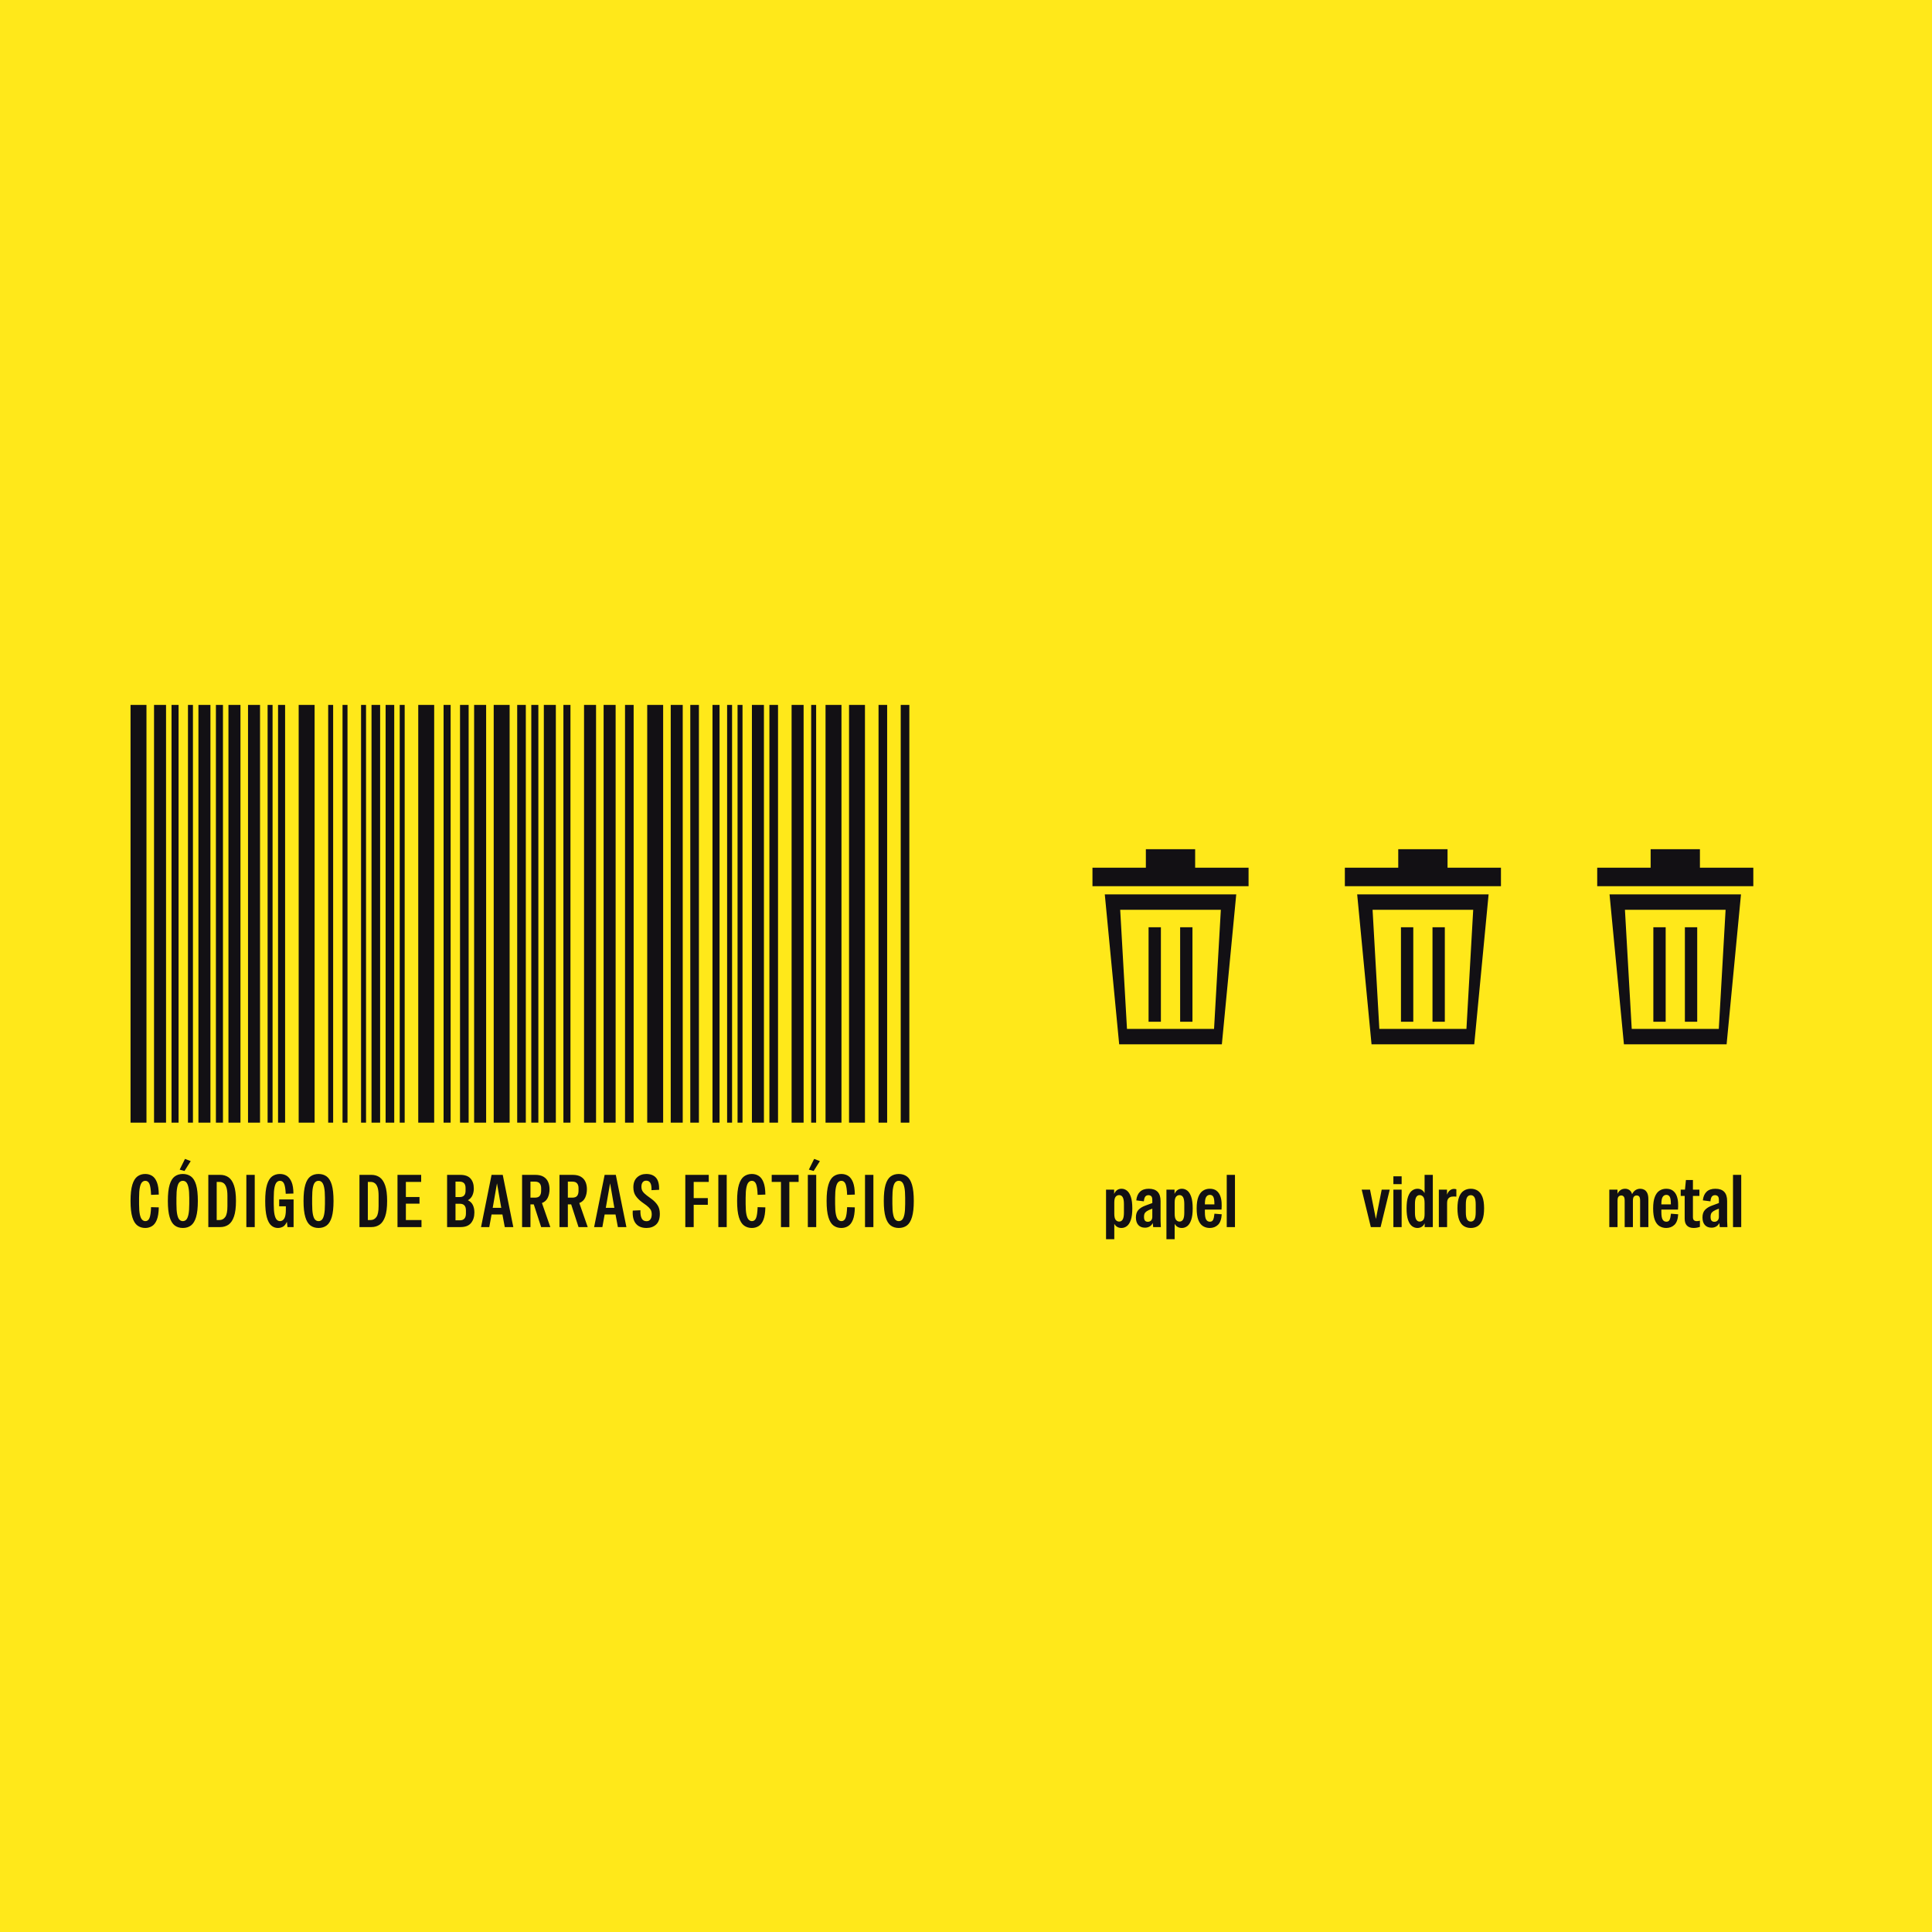
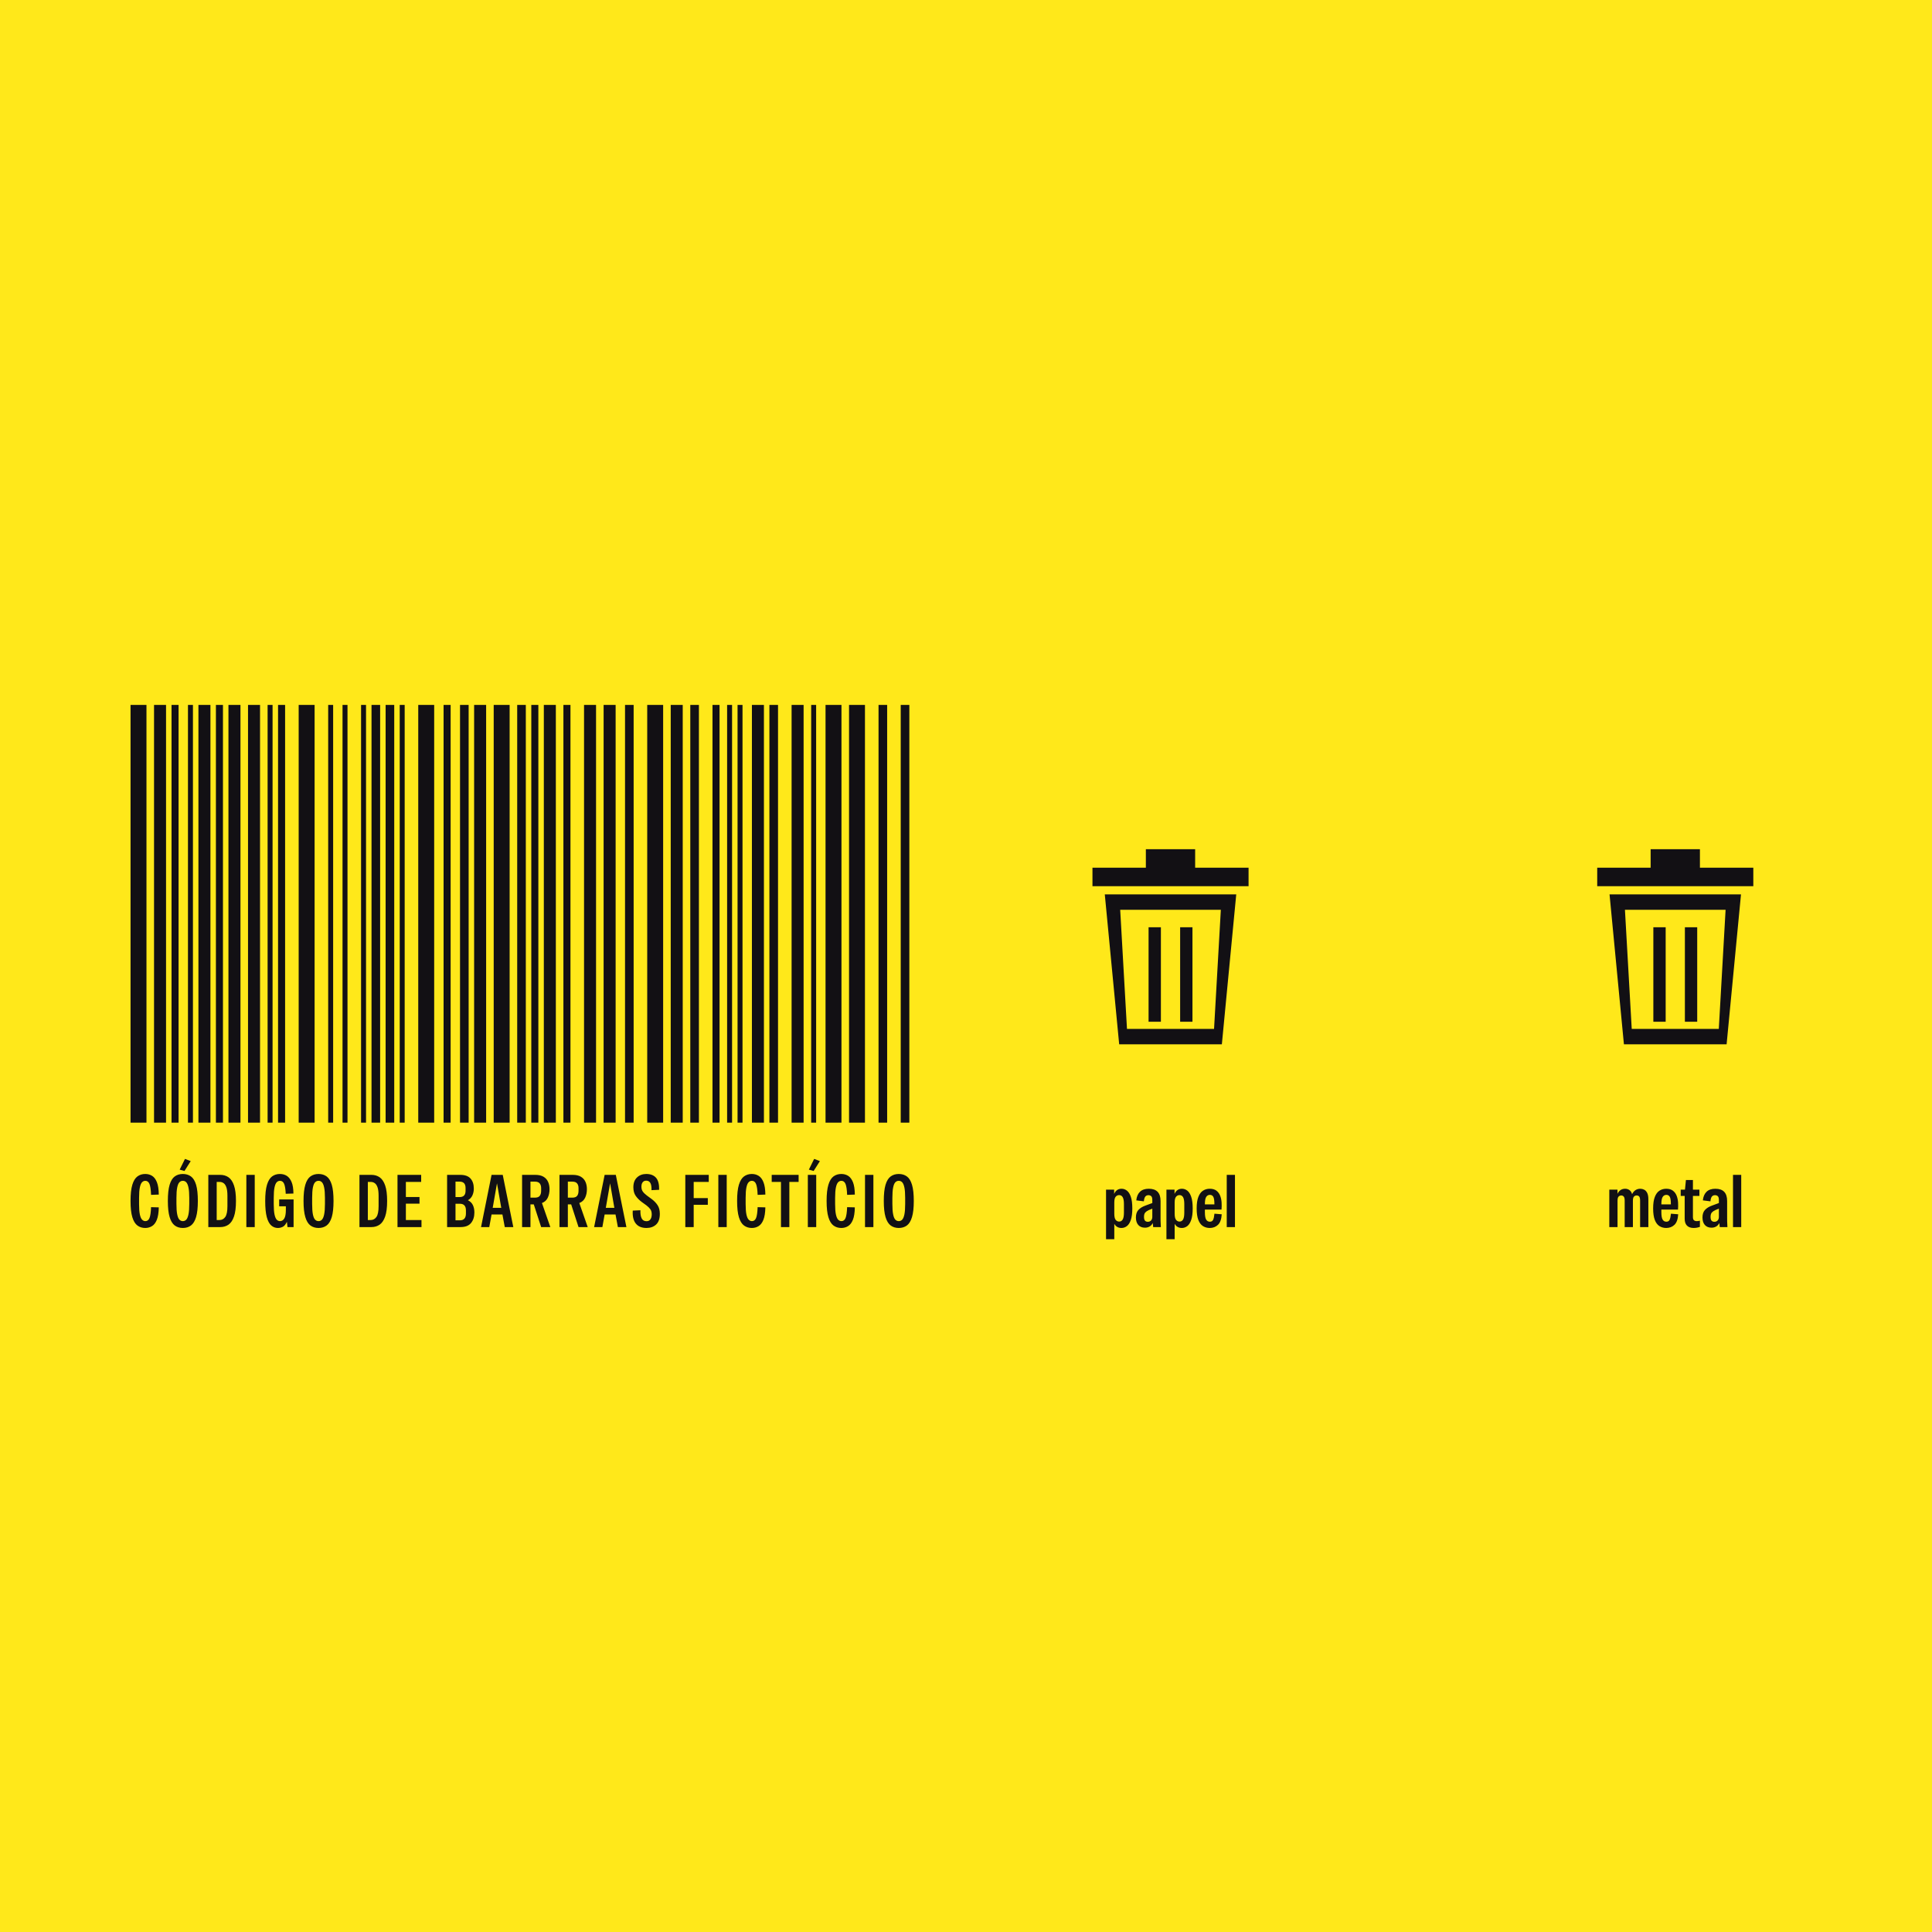
<svg xmlns="http://www.w3.org/2000/svg" width="74.0mm" height="74.0mm" viewBox="0 0 74.0 74.0">
  <rect width="74.0" height="74.0" fill="#FFE81A" />
  <g id="TINTA" fill="#121014">
    <path d="M5,27 h0.61 v16 h-0.61 Z M5.9,27 h0.46 v16 h-0.46 Z M6.57,27 h0.27 v16 h-0.27 Z M7.2,27 h0.19 v16 h-0.19 Z M7.6,27 h0.46 v16 h-0.46 Z M8.27,27 h0.27 v16 h-0.27 Z M8.75,27 h0.46 v16 h-0.46 Z M9.5,27 h0.46 v16 h-0.46 Z M10.25,27 h0.19 v16 h-0.19 Z M10.65,27 h0.27 v16 h-0.27 Z M11.44,27 h0.61 v16 h-0.61 Z M12.57,27 h0.19 v16 h-0.19 Z M13.12,27 h0.19 v16 h-0.19 Z M13.83,27 h0.19 v16 h-0.19 Z M14.23,27 h0.33 v16 h-0.33 Z M14.77,27 h0.33 v16 h-0.33 Z M15.31,27 h0.19 v16 h-0.19 Z M16.02,27 h0.61 v16 h-0.61 Z M16.99,27 h0.27 v16 h-0.27 Z M17.62,27 h0.33 v16 h-0.33 Z M18.16,27 h0.46 v16 h-0.46 Z M18.91,27 h0.61 v16 h-0.61 Z M19.81,27 h0.33 v16 h-0.33 Z M20.35,27 h0.27 v16 h-0.27 Z M20.83,27 h0.46 v16 h-0.46 Z M21.58,27 h0.27 v16 h-0.27 Z M22.37,27 h0.46 v16 h-0.46 Z M23.12,27 h0.46 v16 h-0.46 Z M23.94,27 h0.33 v16 h-0.33 Z M24.79,27 h0.61 v16 h-0.61 Z M25.69,27 h0.46 v16 h-0.46 Z M26.44,27 h0.33 v16 h-0.33 Z M27.29,27 h0.27 v16 h-0.27 Z M27.85,27 h0.19 v16 h-0.19 Z M28.25,27 h0.19 v16 h-0.19 Z M28.8,27 h0.46 v16 h-0.46 Z M29.47,27 h0.33 v16 h-0.33 Z M30.32,27 h0.46 v16 h-0.46 Z M31.07,27 h0.19 v16 h-0.19 Z M31.62,27 h0.61 v16 h-0.61 Z M32.52,27 h0.61 v16 h-0.61 Z M33.65,27 h0.33 v16 h-0.33 Z M34.5,27 h0.33 v16 h-0.33 Z" />
    <path d="M5.563 47.034Q5.391 47.034 5.265 46.941Q5.138 46.848 5.069 46.623Q5 46.397 5 46Q5 45.603 5.069 45.377Q5.138 45.152 5.265 45.059Q5.391 44.966 5.563 44.966Q5.713 44.966 5.828 45.039Q5.944 45.113 6.011 45.285Q6.079 45.456 6.082 45.755L5.786 45.766Q5.775 45.465 5.724 45.346Q5.673 45.228 5.566 45.228Q5.493 45.228 5.439 45.285Q5.386 45.341 5.356 45.483Q5.327 45.625 5.327 45.879V46.121Q5.327 46.372 5.356 46.514Q5.386 46.656 5.441 46.714Q5.496 46.772 5.569 46.772Q5.676 46.772 5.725 46.654Q5.775 46.535 5.786 46.237L6.082 46.245Q6.076 46.549 6.007 46.721Q5.938 46.893 5.822 46.963Q5.707 47.034 5.563 47.034Z M7.003 47.034Q6.82 47.034 6.692 46.938Q6.564 46.842 6.497 46.615Q6.429 46.389 6.429 46Q6.429 45.606 6.497 45.38Q6.564 45.155 6.692 45.061Q6.82 44.966 7.003 44.966Q7.187 44.966 7.315 45.061Q7.443 45.155 7.511 45.38Q7.578 45.606 7.578 46Q7.578 46.389 7.511 46.615Q7.443 46.842 7.315 46.938Q7.187 47.034 7.003 47.034ZM7.003 46.772Q7.082 46.772 7.136 46.714Q7.189 46.656 7.219 46.513Q7.249 46.369 7.249 46.115V45.882Q7.249 45.628 7.219 45.486Q7.189 45.344 7.136 45.286Q7.082 45.228 7.003 45.228Q6.925 45.228 6.87 45.286Q6.815 45.344 6.787 45.486Q6.758 45.628 6.758 45.882V46.115Q6.758 46.369 6.787 46.511Q6.815 46.654 6.87 46.713Q6.925 46.772 7.003 46.772ZM7.066 44.851 6.882 44.8 7.085 44.389 7.305 44.473 7.066 44.851Z M7.979 47V45H8.438Q8.618 45 8.754 45.094Q8.889 45.189 8.963 45.407Q9.038 45.625 9.038 46Q9.038 46.375 8.963 46.593Q8.889 46.811 8.754 46.906Q8.618 47 8.438 47H7.979ZM8.3 46.73H8.41Q8.545 46.73 8.628 46.613Q8.711 46.496 8.711 46.197V45.803Q8.711 45.6 8.673 45.484Q8.635 45.369 8.568 45.32Q8.5 45.27 8.41 45.27H8.3V46.73Z M9.436 47V45H9.757V47H9.436Z M10.642 47.034Q10.499 47.034 10.389 46.938Q10.279 46.842 10.218 46.617Q10.158 46.392 10.158 46Q10.158 45.603 10.227 45.377Q10.296 45.152 10.422 45.059Q10.549 44.966 10.721 44.966Q10.873 44.966 10.987 45.039Q11.101 45.113 11.169 45.276Q11.237 45.439 11.239 45.715L10.944 45.724Q10.932 45.456 10.882 45.342Q10.831 45.228 10.724 45.228Q10.651 45.228 10.597 45.285Q10.544 45.341 10.514 45.483Q10.485 45.625 10.485 45.879V46.121Q10.485 46.372 10.514 46.514Q10.544 46.656 10.597 46.714Q10.651 46.772 10.724 46.772Q10.828 46.772 10.889 46.67Q10.949 46.569 10.949 46.341V46.203H10.693V45.941H11.245V47H11.011L10.989 46.797Q10.924 46.941 10.835 46.987Q10.746 47.034 10.642 47.034Z M12.201 47.034Q12.018 47.034 11.889 46.938Q11.761 46.842 11.694 46.615Q11.626 46.389 11.626 46Q11.626 45.606 11.694 45.38Q11.761 45.155 11.889 45.061Q12.018 44.966 12.201 44.966Q12.384 44.966 12.512 45.061Q12.64 45.155 12.708 45.38Q12.775 45.606 12.775 46Q12.775 46.389 12.708 46.615Q12.64 46.842 12.512 46.938Q12.384 47.034 12.201 47.034ZM12.201 46.772Q12.28 46.772 12.333 46.714Q12.387 46.656 12.416 46.513Q12.446 46.369 12.446 46.115V45.882Q12.446 45.628 12.416 45.486Q12.387 45.344 12.333 45.286Q12.28 45.228 12.201 45.228Q12.122 45.228 12.067 45.286Q12.012 45.344 11.984 45.486Q11.956 45.628 11.956 45.882V46.115Q11.956 46.369 11.984 46.511Q12.012 46.654 12.067 46.713Q12.122 46.772 12.201 46.772Z M13.768 47V45H14.227Q14.408 45 14.543 45.094Q14.678 45.189 14.753 45.407Q14.828 45.625 14.828 46Q14.828 46.375 14.753 46.593Q14.678 46.811 14.543 46.906Q14.408 47 14.227 47H13.768ZM14.089 46.73H14.199Q14.335 46.73 14.418 46.613Q14.501 46.496 14.501 46.197V45.803Q14.501 45.6 14.463 45.484Q14.425 45.369 14.357 45.32Q14.289 45.27 14.199 45.27H14.089V46.73Z M15.225 47V45H16.132V45.27H15.546V45.848H16.068V46.104H15.546V46.73H16.144V47H15.225Z M17.125 47V45H17.63Q17.897 45 18.023 45.141Q18.148 45.282 18.148 45.527Q18.148 45.67 18.093 45.789Q18.038 45.907 17.922 45.972Q18.052 46.034 18.111 46.155Q18.17 46.276 18.17 46.442Q18.17 46.687 18.042 46.844Q17.914 47 17.641 47H17.125ZM17.604 45.259H17.447V45.851H17.604Q17.832 45.851 17.832 45.611V45.504Q17.832 45.259 17.604 45.259ZM17.447 46.741H17.616Q17.846 46.741 17.846 46.479V46.361Q17.846 46.107 17.616 46.107H17.447V46.741Z M18.425 47 18.828 45H19.256L19.661 47H19.334L19.244 46.518H18.828L18.74 47H18.425ZM18.872 46.262H19.199L19.036 45.324L18.872 46.262Z M19.997 47V45H20.504Q20.699 45 20.818 45.072Q20.938 45.144 20.993 45.268Q21.048 45.392 21.048 45.549Q21.048 45.73 20.982 45.873Q20.916 46.017 20.758 46.079L21.079 47H20.727L20.445 46.13H20.318V47H19.997ZM20.487 45.259H20.318V45.873H20.487Q20.62 45.873 20.673 45.804Q20.727 45.735 20.727 45.608V45.51Q20.727 45.394 20.672 45.327Q20.617 45.259 20.487 45.259Z M21.429 47V45H21.936Q22.13 45 22.25 45.072Q22.37 45.144 22.425 45.268Q22.48 45.392 22.48 45.549Q22.48 45.73 22.413 45.873Q22.347 46.017 22.189 46.079L22.511 47H22.159L21.877 46.13H21.75V47H21.429ZM21.919 45.259H21.75V45.873H21.919Q22.051 45.873 22.105 45.804Q22.159 45.735 22.159 45.608V45.51Q22.159 45.394 22.104 45.327Q22.049 45.259 21.919 45.259Z M22.756 47 23.159 45H23.587L23.993 47H23.666L23.576 46.518H23.159L23.072 47H22.756ZM23.204 46.262H23.531L23.368 45.324L23.204 46.262Z M24.763 47.034Q24.489 47.034 24.353 46.865Q24.216 46.696 24.236 46.369L24.529 46.355Q24.523 46.552 24.575 46.662Q24.628 46.772 24.757 46.775Q24.839 46.775 24.884 46.735Q24.929 46.696 24.946 46.635Q24.963 46.575 24.963 46.516Q24.963 46.392 24.911 46.318Q24.858 46.245 24.76 46.169L24.585 46.042Q24.444 45.938 24.351 45.807Q24.259 45.676 24.259 45.476Q24.259 45.231 24.399 45.099Q24.54 44.966 24.754 44.966Q24.997 44.966 25.125 45.108Q25.253 45.251 25.247 45.572L24.954 45.586Q24.96 45.394 24.909 45.309Q24.858 45.222 24.751 45.222Q24.664 45.222 24.616 45.283Q24.568 45.344 24.568 45.453Q24.568 45.563 24.619 45.637Q24.67 45.71 24.774 45.789L24.965 45.93Q25.104 46.034 25.188 46.163Q25.273 46.293 25.273 46.493Q25.273 46.772 25.13 46.903Q24.988 47.034 24.763 47.034Z M26.249 47V45H27.147V45.27H26.57V45.89H27.111V46.147H26.57V47H26.249Z M27.514 47V45H27.835V47H27.514Z M28.797 47.034Q28.625 47.034 28.498 46.941Q28.371 46.848 28.302 46.623Q28.233 46.397 28.233 46Q28.233 45.603 28.302 45.377Q28.371 45.152 28.498 45.059Q28.625 44.966 28.797 44.966Q28.946 44.966 29.061 45.039Q29.177 45.113 29.244 45.285Q29.312 45.456 29.315 45.755L29.019 45.766Q29.008 45.465 28.957 45.346Q28.906 45.228 28.799 45.228Q28.726 45.228 28.672 45.285Q28.619 45.341 28.589 45.483Q28.56 45.625 28.56 45.879V46.121Q28.56 46.372 28.589 46.514Q28.619 46.656 28.674 46.714Q28.729 46.772 28.802 46.772Q28.909 46.772 28.959 46.654Q29.008 46.535 29.019 46.237L29.315 46.245Q29.309 46.549 29.24 46.721Q29.171 46.893 29.056 46.963Q28.94 47.034 28.797 47.034Z M29.913 47V45.27H29.558V45H30.589V45.27H30.234V47H29.913Z M30.942 47V45H31.263V47H30.942ZM31.164 44.851 30.981 44.8 31.184 44.389 31.404 44.473 31.164 44.851Z M32.224 47.034Q32.052 47.034 31.925 46.941Q31.799 46.848 31.73 46.623Q31.661 46.397 31.661 46Q31.661 45.603 31.73 45.377Q31.799 45.152 31.925 45.059Q32.052 44.966 32.224 44.966Q32.373 44.966 32.489 45.039Q32.604 45.113 32.672 45.285Q32.739 45.456 32.742 45.755L32.447 45.766Q32.435 45.465 32.385 45.346Q32.334 45.228 32.227 45.228Q32.154 45.228 32.1 45.285Q32.047 45.341 32.017 45.483Q31.987 45.625 31.987 45.879V46.121Q31.987 46.372 32.017 46.514Q32.047 46.656 32.101 46.714Q32.156 46.772 32.23 46.772Q32.337 46.772 32.386 46.654Q32.435 46.535 32.447 46.237L32.742 46.245Q32.737 46.549 32.668 46.721Q32.599 46.893 32.483 46.963Q32.368 47.034 32.224 47.034Z M33.132 47V45H33.453V47H33.132Z M34.425 47.034Q34.242 47.034 34.114 46.938Q33.986 46.842 33.918 46.615Q33.851 46.389 33.851 46Q33.851 45.606 33.918 45.38Q33.986 45.155 34.114 45.061Q34.242 44.966 34.425 44.966Q34.608 44.966 34.737 45.061Q34.865 45.155 34.932 45.38Q35 45.606 35 46Q35 46.389 34.932 46.615Q34.865 46.842 34.737 46.938Q34.608 47.034 34.425 47.034ZM34.425 46.772Q34.504 46.772 34.558 46.714Q34.611 46.656 34.641 46.513Q34.67 46.369 34.67 46.115V45.882Q34.67 45.628 34.641 45.486Q34.611 45.344 34.558 45.286Q34.504 45.228 34.425 45.228Q34.346 45.228 34.291 45.286Q34.237 45.344 34.209 45.486Q34.18 45.628 34.18 45.882V46.115Q34.18 46.369 34.209 46.511Q34.237 46.654 34.291 46.713Q34.346 46.772 34.425 46.772Z" />
    <path d="M41.844,33.235 h5.979 v0.708 h-5.979 Z M43.889,32.527 h1.888 v0.708 h-1.888 Z M42.316,34.257 L47.351,34.257 L46.8,40 L42.867,40 Z M42.906,34.847 L43.166,39.41 L46.501,39.41 L46.761,34.847 Z M43.993,35.516 h0.472 v3.619 h-0.472 Z M45.202,35.516 h0.472 v3.619 h-0.472 Z" />
    <path d="M42.364 47.465V45.566H42.674V45.73Q42.761 45.532 42.959 45.532Q43.071 45.532 43.164 45.604Q43.257 45.676 43.314 45.841Q43.37 46.006 43.37 46.285Q43.37 46.561 43.314 46.725Q43.257 46.89 43.163 46.962Q43.069 47.034 42.953 47.034Q42.866 47.034 42.797 46.996Q42.728 46.958 42.68 46.876V47.465H42.364ZM42.68 46.484Q42.68 46.659 42.733 46.724Q42.787 46.789 42.866 46.789Q42.956 46.789 43.002 46.709Q43.049 46.628 43.049 46.448V46.118Q43.049 45.938 43.002 45.856Q42.956 45.775 42.866 45.775Q42.787 45.775 42.733 45.837Q42.68 45.899 42.68 46.065V46.484Z M43.855 47.023Q43.691 47.023 43.599 46.92Q43.508 46.817 43.508 46.631Q43.508 46.445 43.605 46.341Q43.702 46.237 43.877 46.175L44.136 46.079V45.963Q44.136 45.856 44.095 45.817Q44.054 45.778 43.987 45.778Q43.914 45.778 43.87 45.828Q43.826 45.879 43.812 46.014L43.522 45.977Q43.545 45.761 43.664 45.647Q43.784 45.532 44.001 45.532Q44.452 45.532 44.452 46V46.634Q44.452 46.704 44.453 46.778Q44.455 46.851 44.463 47H44.17L44.153 46.845Q44.108 46.935 44.031 46.979Q43.953 47.023 43.855 47.023ZM43.818 46.606Q43.818 46.713 43.856 46.755Q43.894 46.797 43.964 46.797Q44.043 46.797 44.09 46.745Q44.136 46.693 44.136 46.611V46.293L43.995 46.352Q43.914 46.389 43.866 46.442Q43.818 46.496 43.818 46.606Z M44.677 47.465V45.566H44.987V45.73Q45.074 45.532 45.271 45.532Q45.384 45.532 45.477 45.604Q45.57 45.676 45.626 45.841Q45.683 46.006 45.683 46.285Q45.683 46.561 45.626 46.725Q45.57 46.89 45.476 46.962Q45.381 47.034 45.266 47.034Q45.178 47.034 45.109 46.996Q45.04 46.958 44.992 46.876V47.465H44.677ZM44.992 46.484Q44.992 46.659 45.046 46.724Q45.099 46.789 45.178 46.789Q45.269 46.789 45.315 46.709Q45.361 46.628 45.361 46.448V46.118Q45.361 45.938 45.315 45.856Q45.269 45.775 45.178 45.775Q45.099 45.775 45.046 45.837Q44.992 45.899 44.992 46.065V46.484Z M46.336 47.034Q46.19 47.034 46.076 46.962Q45.962 46.89 45.898 46.725Q45.835 46.561 45.835 46.285Q45.835 46.008 45.9 45.844Q45.964 45.679 46.077 45.606Q46.19 45.532 46.336 45.532Q46.497 45.532 46.593 45.606Q46.688 45.679 46.735 45.799Q46.781 45.918 46.79 46.058Q46.798 46.197 46.787 46.33H46.15V46.431Q46.15 46.637 46.2 46.715Q46.249 46.794 46.342 46.794Q46.429 46.794 46.464 46.724Q46.499 46.654 46.516 46.487L46.795 46.51Q46.778 46.791 46.652 46.913Q46.525 47.034 46.336 47.034ZM46.15 46.121V46.13H46.514V46.113Q46.514 45.913 46.471 45.839Q46.429 45.766 46.342 45.766Q46.252 45.766 46.201 45.844Q46.15 45.921 46.15 46.121Z M46.987 47V45H47.302V47H46.987Z" />
-     <path d="M51.511,33.235 h5.979 v0.708 h-5.979 Z M53.556,32.527 h1.888 v0.708 h-1.888 Z M51.983,34.257 L57.017,34.257 L56.467,40 L52.533,40 Z M52.573,34.847 L52.832,39.41 L56.168,39.41 L56.427,34.847 Z M53.66,35.516 h0.472 v3.619 h-0.472 Z M54.868,35.516 h0.472 v3.619 h-0.472 Z" />
-     <path d="M52.506 47 52.156 45.566H52.475L52.7 46.69L52.922 45.566H53.23L52.88 47H52.506Z M53.37 45.355V45.056H53.686V45.355H53.37ZM53.37 47V45.566H53.686V47H53.37Z M54.289 47.034Q54.176 47.034 54.082 46.962Q53.987 46.89 53.931 46.725Q53.875 46.561 53.875 46.285Q53.875 46.003 53.931 45.839Q53.987 45.676 54.083 45.604Q54.179 45.532 54.294 45.532Q54.379 45.532 54.448 45.572Q54.517 45.611 54.565 45.699V45H54.88V47H54.568V46.856Q54.523 46.949 54.451 46.992Q54.379 47.034 54.289 47.034ZM54.196 46.451Q54.196 46.625 54.242 46.707Q54.289 46.789 54.376 46.789Q54.455 46.789 54.51 46.73Q54.565 46.67 54.565 46.499V46.084Q54.565 45.899 54.51 45.837Q54.455 45.775 54.376 45.775Q54.289 45.775 54.242 45.856Q54.196 45.938 54.196 46.115V46.451Z M55.111 47V45.566H55.424V45.758Q55.469 45.639 55.541 45.589Q55.613 45.538 55.691 45.538Q55.711 45.538 55.734 45.541Q55.756 45.544 55.782 45.552V45.834Q55.683 45.822 55.603 45.835Q55.523 45.848 55.475 45.906Q55.427 45.963 55.427 46.09V47H55.111Z M56.334 47.034Q56.184 47.034 56.069 46.962Q55.953 46.89 55.889 46.724Q55.824 46.558 55.824 46.282Q55.824 46.006 55.889 45.842Q55.953 45.679 56.069 45.606Q56.184 45.532 56.334 45.532Q56.486 45.532 56.6 45.606Q56.714 45.679 56.779 45.842Q56.844 46.006 56.844 46.282Q56.844 46.558 56.779 46.724Q56.714 46.89 56.6 46.962Q56.486 47.034 56.334 47.034ZM56.334 46.789Q56.424 46.789 56.473 46.71Q56.523 46.631 56.523 46.431V46.135Q56.523 45.935 56.473 45.856Q56.424 45.778 56.334 45.778Q56.244 45.778 56.194 45.856Q56.145 45.935 56.145 46.135V46.431Q56.145 46.631 56.194 46.71Q56.244 46.789 56.334 46.789Z" />
    <path d="M61.177,33.235 h5.979 v0.708 h-5.979 Z M63.223,32.527 h1.888 v0.708 h-1.888 Z M61.649,34.257 L66.684,34.257 L66.133,40 L62.2,40 Z M62.239,34.847 L62.499,39.41 L65.834,39.41 L66.094,34.847 Z M63.327,35.516 h0.472 v3.619 h-0.472 Z M64.535,35.516 h0.472 v3.619 h-0.472 Z" />
    <path d="M61.64 47V45.566H61.953V45.724Q62.048 45.532 62.248 45.532Q62.339 45.532 62.41 45.582Q62.482 45.631 62.513 45.738Q62.567 45.631 62.647 45.582Q62.727 45.532 62.826 45.532Q62.902 45.532 62.972 45.566Q63.043 45.6 63.089 45.687Q63.136 45.775 63.136 45.935V47H62.82V45.983Q62.82 45.876 62.786 45.832Q62.753 45.789 62.688 45.789Q62.626 45.789 62.585 45.831Q62.544 45.873 62.544 45.994V47H62.229V45.983Q62.229 45.873 62.192 45.831Q62.155 45.789 62.099 45.789Q62.043 45.789 61.999 45.828Q61.955 45.868 61.955 45.992V47H61.64Z M63.82 47.034Q63.674 47.034 63.56 46.962Q63.446 46.89 63.382 46.725Q63.319 46.561 63.319 46.285Q63.319 46.008 63.384 45.844Q63.448 45.679 63.561 45.606Q63.674 45.532 63.82 45.532Q63.981 45.532 64.076 45.606Q64.172 45.679 64.219 45.799Q64.265 45.918 64.274 46.058Q64.282 46.197 64.271 46.33H63.634V46.431Q63.634 46.637 63.684 46.715Q63.733 46.794 63.826 46.794Q63.913 46.794 63.948 46.724Q63.984 46.654 64.001 46.487L64.279 46.51Q64.262 46.791 64.136 46.913Q64.009 47.034 63.82 47.034ZM63.634 46.121V46.13H63.998V46.113Q63.998 45.913 63.955 45.839Q63.913 45.766 63.826 45.766Q63.736 45.766 63.685 45.844Q63.634 45.921 63.634 46.121Z M64.871 47.034Q64.705 47.034 64.616 46.945Q64.527 46.856 64.527 46.679V45.806H64.375V45.566H64.538L64.575 45.197H64.843V45.566H65.091V45.806H64.843V46.617Q64.843 46.704 64.882 46.738Q64.922 46.772 64.984 46.772Q65.012 46.772 65.041 46.769Q65.071 46.766 65.11 46.755V46.992Q64.992 47.034 64.871 47.034Z M65.555 47.023Q65.392 47.023 65.3 46.92Q65.209 46.817 65.209 46.631Q65.209 46.445 65.306 46.341Q65.403 46.237 65.578 46.175L65.837 46.079V45.963Q65.837 45.856 65.796 45.817Q65.755 45.778 65.688 45.778Q65.615 45.778 65.571 45.828Q65.527 45.879 65.513 46.014L65.223 45.977Q65.246 45.761 65.365 45.647Q65.485 45.532 65.702 45.532Q66.153 45.532 66.153 46V46.634Q66.153 46.704 66.154 46.778Q66.155 46.851 66.164 47H65.871L65.854 46.845Q65.809 46.935 65.731 46.979Q65.654 47.023 65.555 47.023ZM65.519 46.606Q65.519 46.713 65.557 46.755Q65.595 46.797 65.665 46.797Q65.744 46.797 65.791 46.745Q65.837 46.693 65.837 46.611V46.293L65.696 46.352Q65.615 46.389 65.567 46.442Q65.519 46.496 65.519 46.606Z M66.378 47V45H66.693V47H66.378Z" />
  </g>
</svg>
